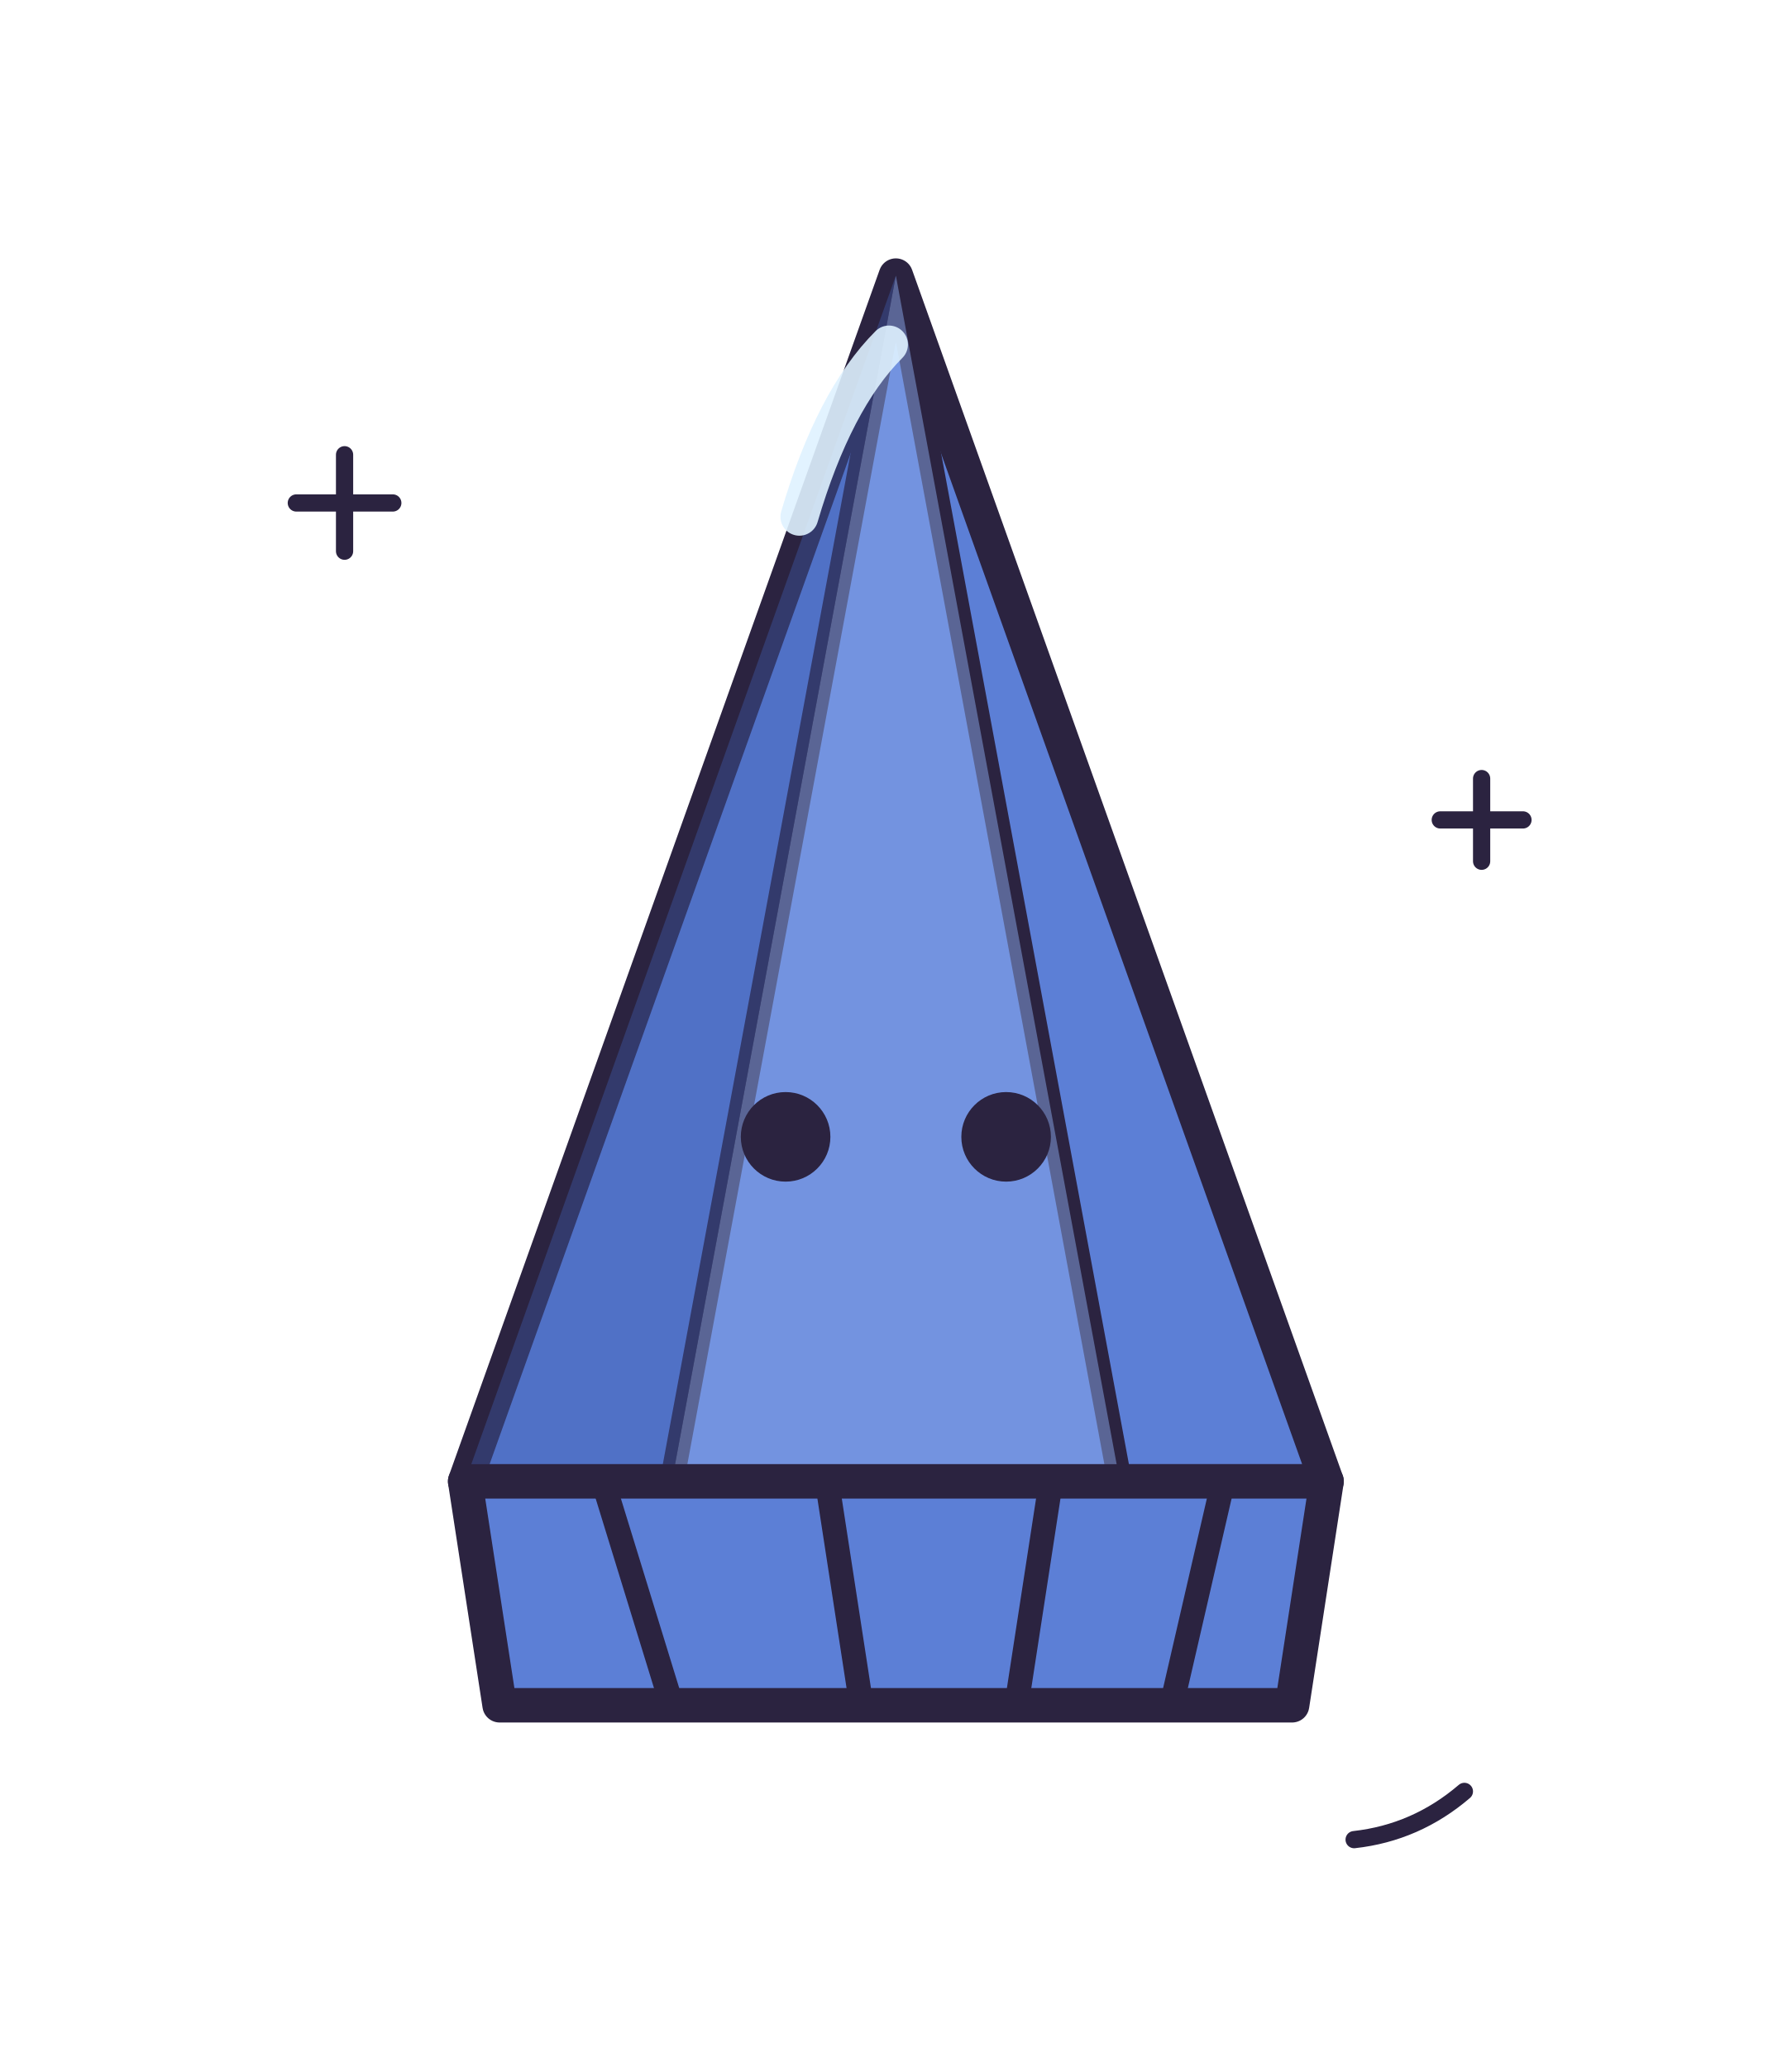
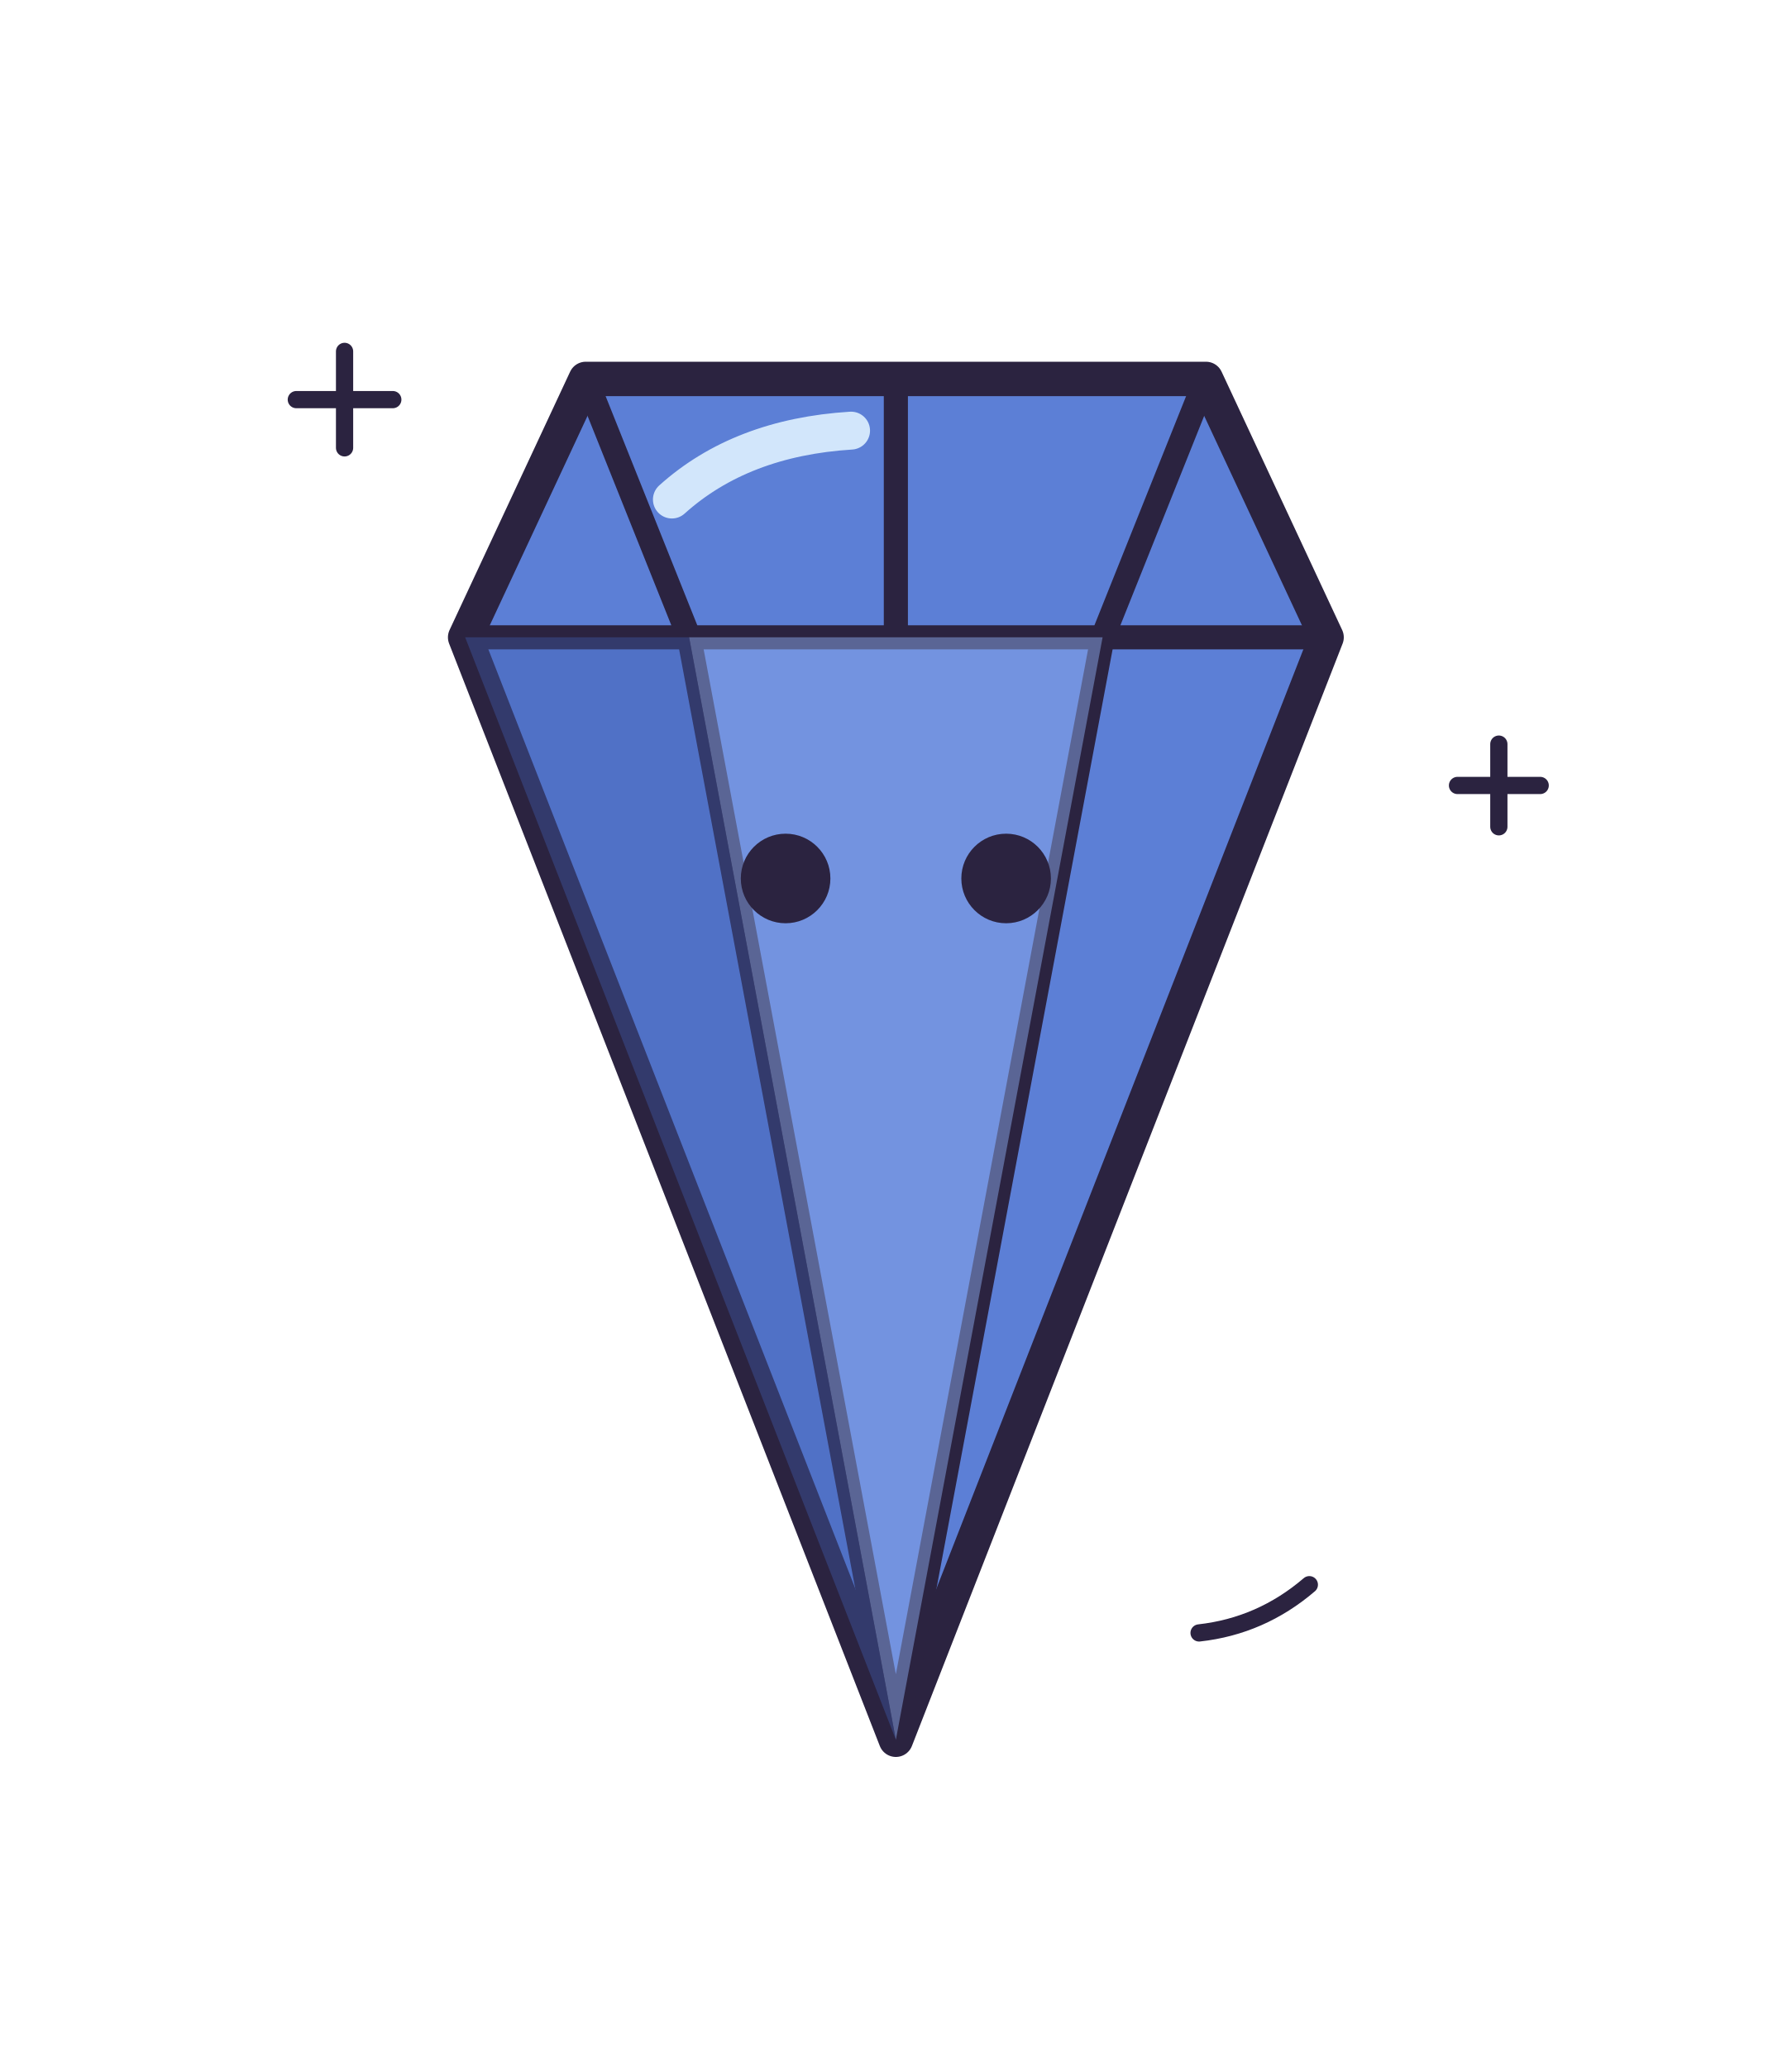
<svg xmlns="http://www.w3.org/2000/svg" viewBox="0 0 520 600" width="520" height="600">
  <defs>
    <style>
      .outline { stroke:#2b2340; stroke-linejoin:round; stroke-linecap:round; }
      .thick { stroke-width:10; }
      .mid { stroke-width:7; }
      .thin { stroke-width:5; }
    </style>
  </defs>
-   <path d="M 260 80 L 385 430 L 135 430 Z" fill="#5c7fd6" class="outline thick" />
-   <path d="M 260 80 L 195 430 M 260 80 L 325 430" fill="none" class="outline mid" />
-   <path d="M 260 80 L 325 430 L 195 430 Z" fill="#89a8ea" stroke="none" opacity="0.5" />
-   <path d="M 260 80 L 135 430 L 195 430 Z" fill="#3f5cb0" stroke="none" opacity="0.4" />
-   <path d="M 135 430 L 385 430 L 375 495 L 145 495 Z" fill="#5c7fd6" class="outline thick" />
-   <path d="M 175 430 L 195 495 M 240 430 L 250 495 M 305 430 L 295 495 M 355 430 L 340 495" fill="none" class="outline mid" />
-   <path d="M 232 150 q 10 -34 26 -50" fill="none" stroke="#dff2ff" stroke-width="11" stroke-linecap="round" opacity="0.9" />
-   <circle cx="228" cy="330" r="13" fill="#2b2340" />
-   <circle cx="292" cy="330" r="13" fill="#2b2340" />
+   <path d="M 170 110 L 350 110 L 385 185 L 260 505 L 135 185 Z" fill="#5c7fd6" class="outline thick" />
+   <path d="M 135 185 L 385 185 M 170 110 L 200 185 M 350 110 L 320 185 M 260 110 L 260 185" fill="none" class="outline mid" />
+   <path d="M 200 185 L 260 505 M 320 185 L 260 505" fill="none" class="outline mid" />
+   <path d="M 200 185 L 320 185 L 260 505 Z" fill="#89a8ea" stroke="none" opacity="0.5" />
+   <path d="M 135 185 L 200 185 L 260 505 Z" fill="#3f5cb0" stroke="none" opacity="0.4" />
+   <path d="M 195 145 q 20 -18 52 -20" fill="none" stroke="#dff2ff" stroke-width="11" stroke-linecap="round" opacity="0.9" />
+   <circle cx="228" cy="255" r="13" fill="#2b2340" />
+   <circle cx="292" cy="255" r="13" fill="#2b2340" />
  <g fill="none" class="outline thin">
-     <path d="M 100 160 l 0 -28 M 100 146 l -14 0 l 28 0" />
-     <path d="M 430 250 l 0 -24 M 430 238 l -12 0 l 24 0" />
-     <path d="M 425 520 q -14 12 -32 14" />
+     <path d="M 100 130 l 0 -28 M 100 116 l -14 0 l 28 0" />
+     <path d="M 435 240 l 0 -24 M 435 228 l -12 0 l 24 0" />
+     <path d="M 380 460 q -14 12 -32 14" />
  </g>
</svg>
